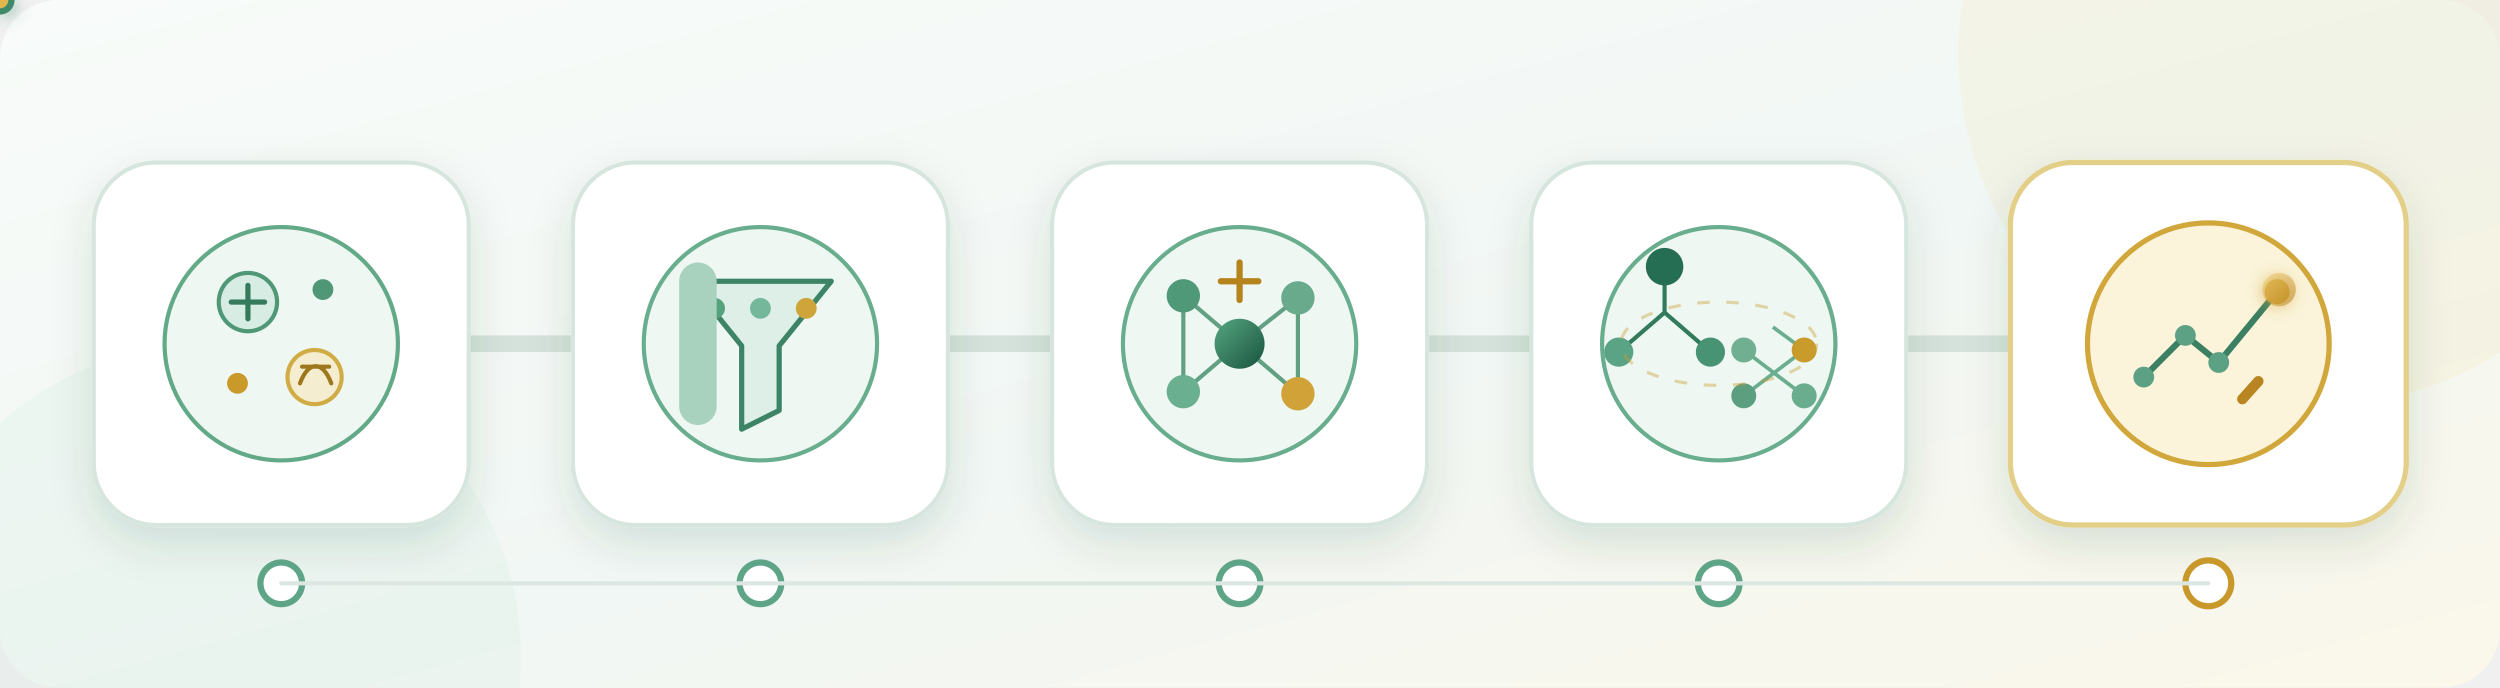
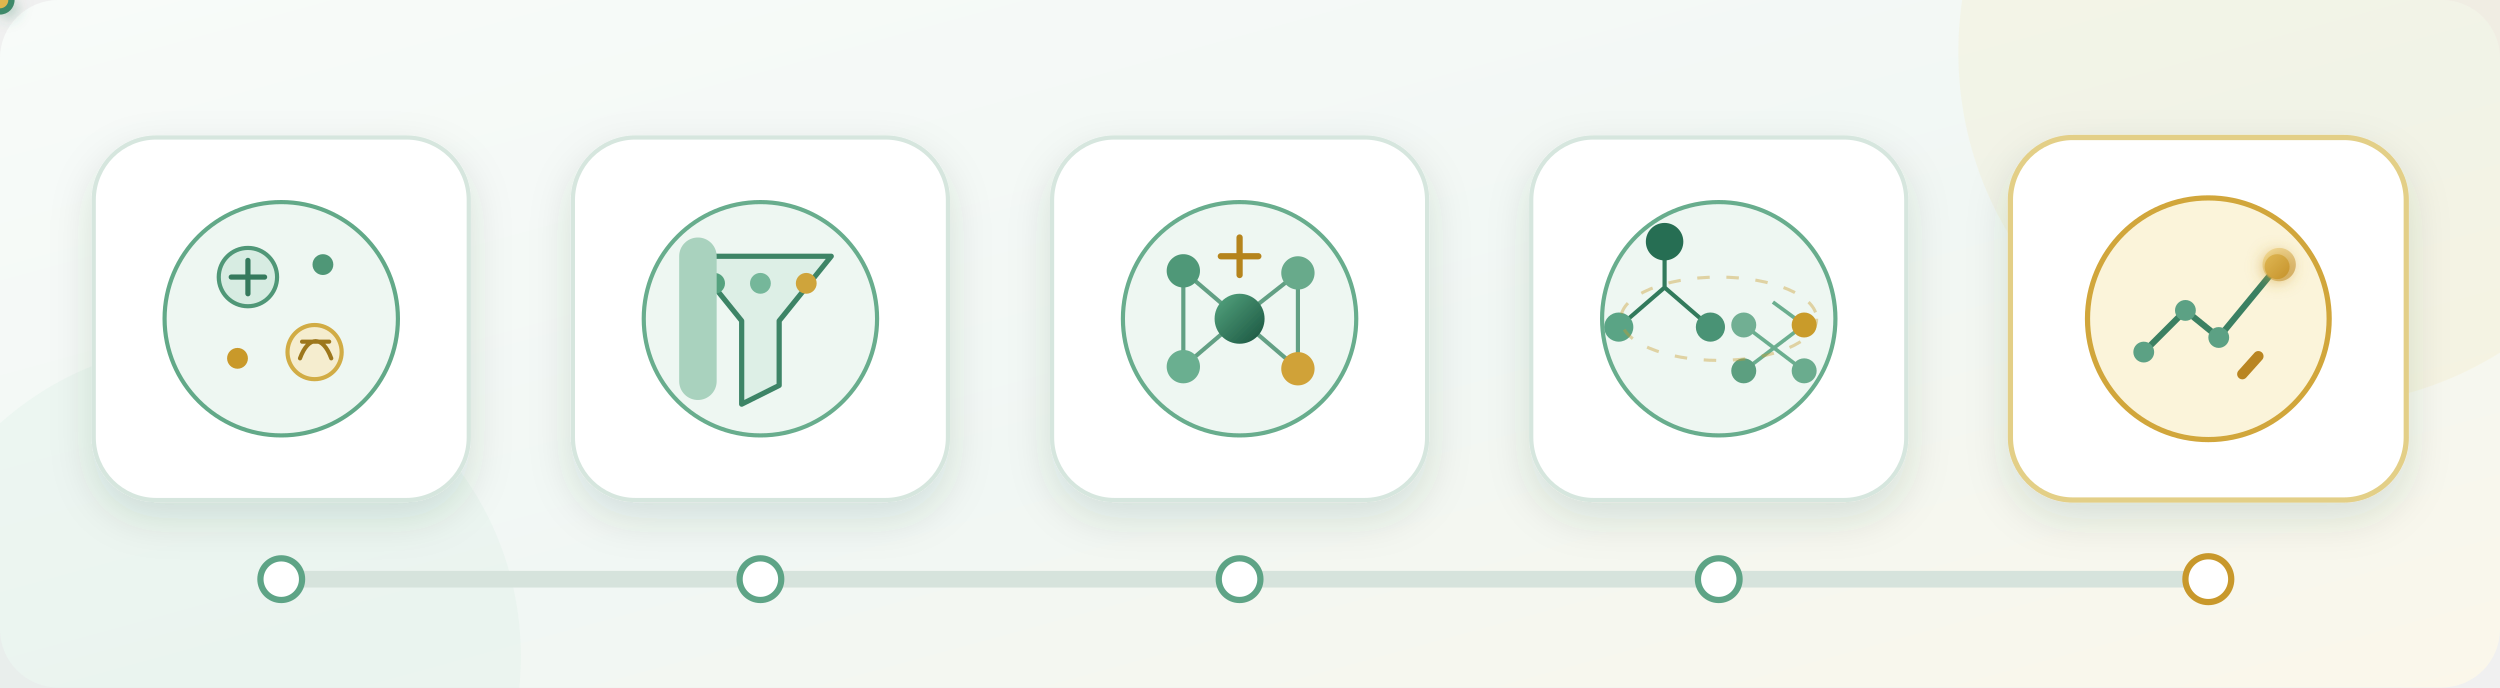
<svg xmlns="http://www.w3.org/2000/svg" width="1200" height="330" viewBox="0 0 1200 330" role="img" aria-labelledby="title desc">
  <defs>
    <linearGradient id="bg" x1="0" y1="0" x2="1" y2="1">
      <stop offset="0" stop-color="#F8FBF9" />
      <stop offset="0.55" stop-color="#F1F7F4" />
      <stop offset="1" stop-color="#FBF7EA" />
    </linearGradient>
    <linearGradient id="track" x1="0" y1="0" x2="1" y2="0">
      <stop offset="0" stop-color="#5DA987" />
      <stop offset="0.52" stop-color="#2F8061" />
      <stop offset="1" stop-color="#D4A83A" />
    </linearGradient>
    <linearGradient id="green" x1="0" y1="0" x2="1" y2="1">
      <stop offset="0" stop-color="#55A680" />
      <stop offset="1" stop-color="#19533F" />
    </linearGradient>
    <linearGradient id="gold" x1="0" y1="0" x2="1" y2="1">
      <stop offset="0" stop-color="#F3D477" />
      <stop offset="1" stop-color="#B47A15" />
    </linearGradient>
    <filter id="shadow" x="-30%" y="-30%" width="160%" height="170%">
      <feDropShadow dx="0" dy="8" stdDeviation="10" flood-color="#123F33" flood-opacity=".13" />
    </filter>
    <filter id="glow" x="-100%" y="-100%" width="300%" height="300%">
      <feGaussianBlur stdDeviation="4.2" result="b" />
      <feMerge>
        <feMergeNode in="b" />
        <feMergeNode in="SourceGraphic" />
      </feMerge>
    </filter>
    <style>
      .flow{stroke-dasharray:18 14;animation:flow 8s linear infinite}
      .stage{transform-box:fill-box;transform-origin:center;animation:lift 10s ease-in-out infinite}
      .s2{animation-delay:1.6s}.s3{animation-delay:3.2s}.s4{animation-delay:4.8s}.s5{animation-delay:6.4s}
      .pulse{transform-box:fill-box;transform-origin:center;animation:pulse 3.8s ease-in-out infinite}
      .pulse2{transform-box:fill-box;transform-origin:center;animation:pulse 3.8s ease-in-out infinite 1.25s}
      .spin{transform-box:fill-box;transform-origin:center;animation:spin 18s linear infinite}
      .scan{animation:scan 5.5s ease-in-out infinite}
      .check{stroke-dasharray:60;stroke-dashoffset:60;animation:check 5s ease-in-out infinite}
      @keyframes flow{to{stroke-dashoffset:-320}}
      @keyframes lift{0%,14%,100%{transform:translateY(0)}7%{transform:translateY(-7px)}}
      @keyframes pulse{0%,100%{transform:scale(.88);opacity:.68}50%{transform:scale(1.12);opacity:1}}
      @keyframes spin{to{transform:rotate(360deg)}}
      @keyframes scan{0%,100%{opacity:.08;transform:translateX(-44px)}48%{opacity:.42}65%{opacity:0;transform:translateX(95px)}}
      @keyframes check{0%,28%{stroke-dashoffset:60}55%,88%{stroke-dashoffset:0}100%{stroke-dashoffset:-60}}
    </style>
  </defs>
  <rect width="1200" height="330" rx="28" fill="url(#bg)" />
  <circle cx="100" cy="315" r="150" fill="#B7E0CE" opacity=".13" />
  <circle cx="1110" cy="25" r="170" fill="#F2DC91" opacity=".14" />
-   <path d="M112 165 H1088" fill="none" stroke="#D5E2DB" stroke-width="8" stroke-linecap="round" />
-   <path d="M112 165 H1088" fill="none" stroke="url(#track)" stroke-width="5" stroke-linecap="round" class="flow" />
  <g class="stage" filter="url(#shadow)">
-     <rect x="45" y="78" width="180" height="174" rx="30" fill="#FFFFFF" stroke="#D6E6DE" stroke-width="2" />
-     <circle cx="135" cy="165" r="56" fill="#EEF7F2" stroke="#62A988" stroke-width="2" />
-     <circle cx="119" cy="145" r="14" fill="#D7ECE2" stroke="#4F9777" stroke-width="2" />
-     <path d="M111 145h16M119 137v16" stroke="#347A5D" stroke-width="2.5" stroke-linecap="round" />
-     <circle cx="151" cy="181" r="13" fill="#F5EDCF" stroke="#D1AC45" stroke-width="2" />
-     <path d="M144 184c4-11 11-11 15 0M145 176h13" fill="none" stroke="#9D771D" stroke-width="2" stroke-linecap="round" />
-     <circle class="pulse" cx="155" cy="139" r="5" fill="#4F9777" />
-     <circle class="pulse2" cx="114" cy="184" r="5" fill="#C9992B" />
+     <rect x="45" y="66" width="180" height="174" rx="30" fill="#FFFFFF" stroke="#D6E6DE" stroke-width="2" />
+     <circle cx="135" cy="153" r="56" fill="#EEF7F2" stroke="#62A988" stroke-width="2" />
+     <circle cx="119" cy="133" r="14" fill="#D7ECE2" stroke="#4F9777" stroke-width="2" />
+     <path d="M111 133h16M119 125v16" stroke="#347A5D" stroke-width="2.5" stroke-linecap="round" />
+     <circle cx="151" cy="169" r="13" fill="#F5EDCF" stroke="#D1AC45" stroke-width="2" />
+     <path d="M144 172c4-11 11-11 15 0M145 164h13" fill="none" stroke="#9D771D" stroke-width="2" stroke-linecap="round" />
+     <circle class="pulse" cx="155" cy="127" r="5" fill="#4F9777" />
+     <circle class="pulse2" cx="114" cy="172" r="5" fill="#C9992B" />
  </g>
  <g class="stage s2" filter="url(#shadow)">
-     <rect x="275" y="78" width="180" height="174" rx="30" fill="#FFFFFF" stroke="#D6E6DE" stroke-width="2" />
-     <circle cx="365" cy="165" r="56" fill="#EEF7F2" stroke="#67AD8D" stroke-width="2" />
-     <path d="M331 135h68l-25 31v31l-18 9v-40z" fill="#DDEFE6" stroke="#3C8466" stroke-width="2.5" stroke-linejoin="round" />
-     <circle cx="343" cy="148" r="5" fill="#55A27F" />
-     <circle cx="365" cy="148" r="5" fill="#75B79A" />
-     <circle cx="387" cy="148" r="5" fill="#CFA43B" />
+     <rect x="275" y="66" width="180" height="174" rx="30" fill="#FFFFFF" stroke="#D6E6DE" stroke-width="2" />
+     <circle cx="365" cy="153" r="56" fill="#EEF7F2" stroke="#67AD8D" stroke-width="2" />
+     <path d="M331 123h68l-25 31v31l-18 9v-40z" fill="#DDEFE6" stroke="#3C8466" stroke-width="2.5" stroke-linejoin="round" />
+     <circle cx="343" cy="136" r="5" fill="#55A27F" />
+     <circle cx="365" cy="136" r="5" fill="#75B79A" />
+     <circle cx="387" cy="136" r="5" fill="#CFA43B" />
    <g class="scan">
-       <rect x="326" y="126" width="18" height="78" rx="9" fill="#A9D2BE" />
+       <rect x="326" y="114" width="18" height="78" rx="9" fill="#A9D2BE" />
    </g>
  </g>
  <g class="stage s3" filter="url(#shadow)">
-     <rect x="505" y="78" width="180" height="174" rx="30" fill="#FFFFFF" stroke="#D6E6DE" stroke-width="2" />
-     <circle cx="595" cy="165" r="56" fill="#EEF7F2" stroke="#67AD8D" stroke-width="2" />
+     <rect x="505" y="66" width="180" height="174" rx="30" fill="#FFFFFF" stroke="#D6E6DE" stroke-width="2" />
+     <circle cx="595" cy="153" r="56" fill="#EEF7F2" stroke="#67AD8D" stroke-width="2" />
    <g stroke="#4A9071" stroke-width="2" fill="none" opacity=".85">
-       <path d="M568 142l27 23 28-22M568 188l27-23 28 24M568 142v46M623 143v46" />
+       <path d="M568 130l27 23 28-22M568 176l27-23 28 24M568 130v46M623 131v46" />
    </g>
-     <circle cx="568" cy="142" r="8" fill="#4F9878" />
-     <circle cx="568" cy="188" r="8" fill="#6BAF90" />
-     <circle class="pulse" cx="595" cy="165" r="12" fill="url(#green)" />
-     <circle cx="623" cy="143" r="8" fill="#68AA8B" />
-     <circle class="pulse2" cx="623" cy="189" r="8" fill="#D0A238" />
-     <path d="M595 126v18M586 135h18" stroke="#B5841E" stroke-width="3" stroke-linecap="round" />
+     <circle cx="568" cy="130" r="8" fill="#4F9878" />
+     <circle cx="568" cy="176" r="8" fill="#6BAF90" />
+     <circle class="pulse" cx="595" cy="153" r="12" fill="url(#green)" />
+     <circle cx="623" cy="131" r="8" fill="#68AA8B" />
+     <circle class="pulse2" cx="623" cy="177" r="8" fill="#D0A238" />
+     <path d="M595 114v18M586 123h18" stroke="#B5841E" stroke-width="3" stroke-linecap="round" />
  </g>
  <g class="stage s4" filter="url(#shadow)">
-     <rect x="735" y="78" width="180" height="174" rx="30" fill="#FFFFFF" stroke="#D6E6DE" stroke-width="2" />
-     <circle cx="825" cy="165" r="56" fill="#EEF7F2" stroke="#67AD8D" stroke-width="2" />
+     <rect x="735" y="66" width="180" height="174" rx="30" fill="#FFFFFF" stroke="#D6E6DE" stroke-width="2" />
+     <circle cx="825" cy="153" r="56" fill="#EEF7F2" stroke="#67AD8D" stroke-width="2" />
    <g stroke="#317A5B" stroke-width="2" fill="none">
-       <path d="M799 128v22M799 150l-22 19M799 150l22 19" />
+       <path d="M799 116v22M799 138l-22 19M799 138l22 19" />
    </g>
-     <circle cx="799" cy="128" r="9" fill="#286E53" />
-     <circle cx="777" cy="169" r="7" fill="#5AA485" />
-     <circle class="pulse" cx="821" cy="169" r="7" fill="#4A9374" />
+     <circle cx="799" cy="116" r="9" fill="#286E53" />
+     <circle cx="777" cy="157" r="7" fill="#5AA485" />
+     <circle class="pulse" cx="821" cy="157" r="7" fill="#4A9374" />
    <g stroke="#6BAE8F" stroke-width="1.8">
-       <path d="M837 190l29-22M837 168l29 22M851 157l15 11" />
+       <path d="M837 178l29-22M837 156l29 22M851 145l15 11" />
    </g>
-     <circle cx="837" cy="168" r="6" fill="#71AF93" />
-     <circle cx="837" cy="190" r="6" fill="#5B9F80" />
-     <circle cx="866" cy="168" r="6" fill="#C99B2C" />
-     <circle cx="866" cy="190" r="6" fill="#6BAC8E" />
+     <circle cx="837" cy="156" r="6" fill="#71AF93" />
+     <circle cx="837" cy="178" r="6" fill="#5B9F80" />
+     <circle cx="866" cy="156" r="6" fill="#C99B2C" />
+     <circle cx="866" cy="178" r="6" fill="#6BAC8E" />
    <g class="spin" opacity=".4">
-       <ellipse cx="825" cy="165" rx="47" ry="20" fill="none" stroke="#C99B2C" stroke-width="1.5" stroke-dasharray="6 8" />
+       <ellipse cx="825" cy="153" rx="47" ry="20" fill="none" stroke="#C99B2C" stroke-width="1.5" stroke-dasharray="6 8" />
    </g>
  </g>
  <g class="stage s5" filter="url(#shadow)">
-     <rect x="965" y="78" width="190" height="174" rx="30" fill="#FFFFFF" stroke="#E3CF87" stroke-width="2.5" />
-     <circle cx="1060" cy="165" r="58" fill="#FBF4DA" stroke="#D1A63A" stroke-width="2.5" />
-     <path d="M1029 181l20-20 16 13 28-34" fill="none" stroke="#3B8062" stroke-width="3" stroke-linecap="round" stroke-linejoin="round" />
-     <circle cx="1029" cy="181" r="5" fill="#5CA184" />
-     <circle cx="1049" cy="161" r="5" fill="#5CA184" />
-     <circle cx="1065" cy="174" r="5" fill="#5CA184" />
-     <circle cx="1093" cy="140" r="6" fill="#D0A238" filter="url(#glow)" />
-     <path class="check" d="M1035 207l15 14 34-38" fill="none" stroke="#B98520" stroke-width="5" stroke-linecap="round" stroke-linejoin="round" />
-     <circle class="pulse" cx="1094" cy="139" r="8" fill="url(#gold)" opacity=".55" />
+     <rect x="965" y="66" width="190" height="174" rx="30" fill="#FFFFFF" stroke="#E3CF87" stroke-width="2.5" />
+     <circle cx="1060" cy="153" r="58" fill="#FBF4DA" stroke="#D1A63A" stroke-width="2.5" />
+     <path d="M1029 169l20-20 16 13 28-34" fill="none" stroke="#3B8062" stroke-width="3" stroke-linecap="round" stroke-linejoin="round" />
+     <circle cx="1029" cy="169" r="5" fill="#5CA184" />
+     <circle cx="1049" cy="149" r="5" fill="#5CA184" />
+     <circle cx="1065" cy="162" r="5" fill="#5CA184" />
+     <circle cx="1093" cy="128" r="6" fill="#D0A238" filter="url(#glow)" />
+     <path class="check" d="M1035 195l15 14 34-38" fill="none" stroke="#B98520" stroke-width="5" stroke-linecap="round" stroke-linejoin="round" />
+     <circle class="pulse" cx="1094" cy="127" r="8" fill="url(#gold)" opacity=".55" />
  </g>
+   <path d="M135 278 H1060" fill="none" stroke="#D6E3DC" stroke-width="8" stroke-linecap="round" />
+   <path d="M135 278 H1060" fill="none" stroke="url(#track)" stroke-width="4" stroke-linecap="round" class="flow" />
  <circle r="7" fill="#3E8969" filter="url(#glow)">
-     <animateMotion dur="8s" repeatCount="indefinite" path="M112 165 H1088" />
+     <animateMotion dur="8s" repeatCount="indefinite" path="M135 278 H1060" />
  </circle>
  <circle r="4" fill="#E0B64D">
-     <animateMotion dur="8s" begin="-3.2s" repeatCount="indefinite" path="M112 165 H1088" />
+     <animateMotion dur="8s" begin="-3.2s" repeatCount="indefinite" path="M135 278 H1060" />
  </circle>
  <g fill="#FFFFFF" stroke-width="3">
-     <circle cx="135" cy="280" r="10" stroke="#5EA486" />
-     <circle cx="365" cy="280" r="10" stroke="#5EA486" />
-     <circle cx="595" cy="280" r="10" stroke="#5EA486" />
-     <circle cx="825" cy="280" r="10" stroke="#5EA486" />
-     <circle cx="1060" cy="280" r="11" stroke="#C8982B" />
+     <circle cx="135" cy="278" r="10" stroke="#5EA486" />
+     <circle cx="365" cy="278" r="10" stroke="#5EA486" />
+     <circle cx="595" cy="278" r="10" stroke="#5EA486" />
+     <circle cx="825" cy="278" r="10" stroke="#5EA486" />
+     <circle cx="1060" cy="278" r="11" stroke="#C8982B" />
  </g>
-   <path d="M135 280 H1060" stroke="#DCE7E1" stroke-width="2" stroke-linecap="round" />
</svg>
